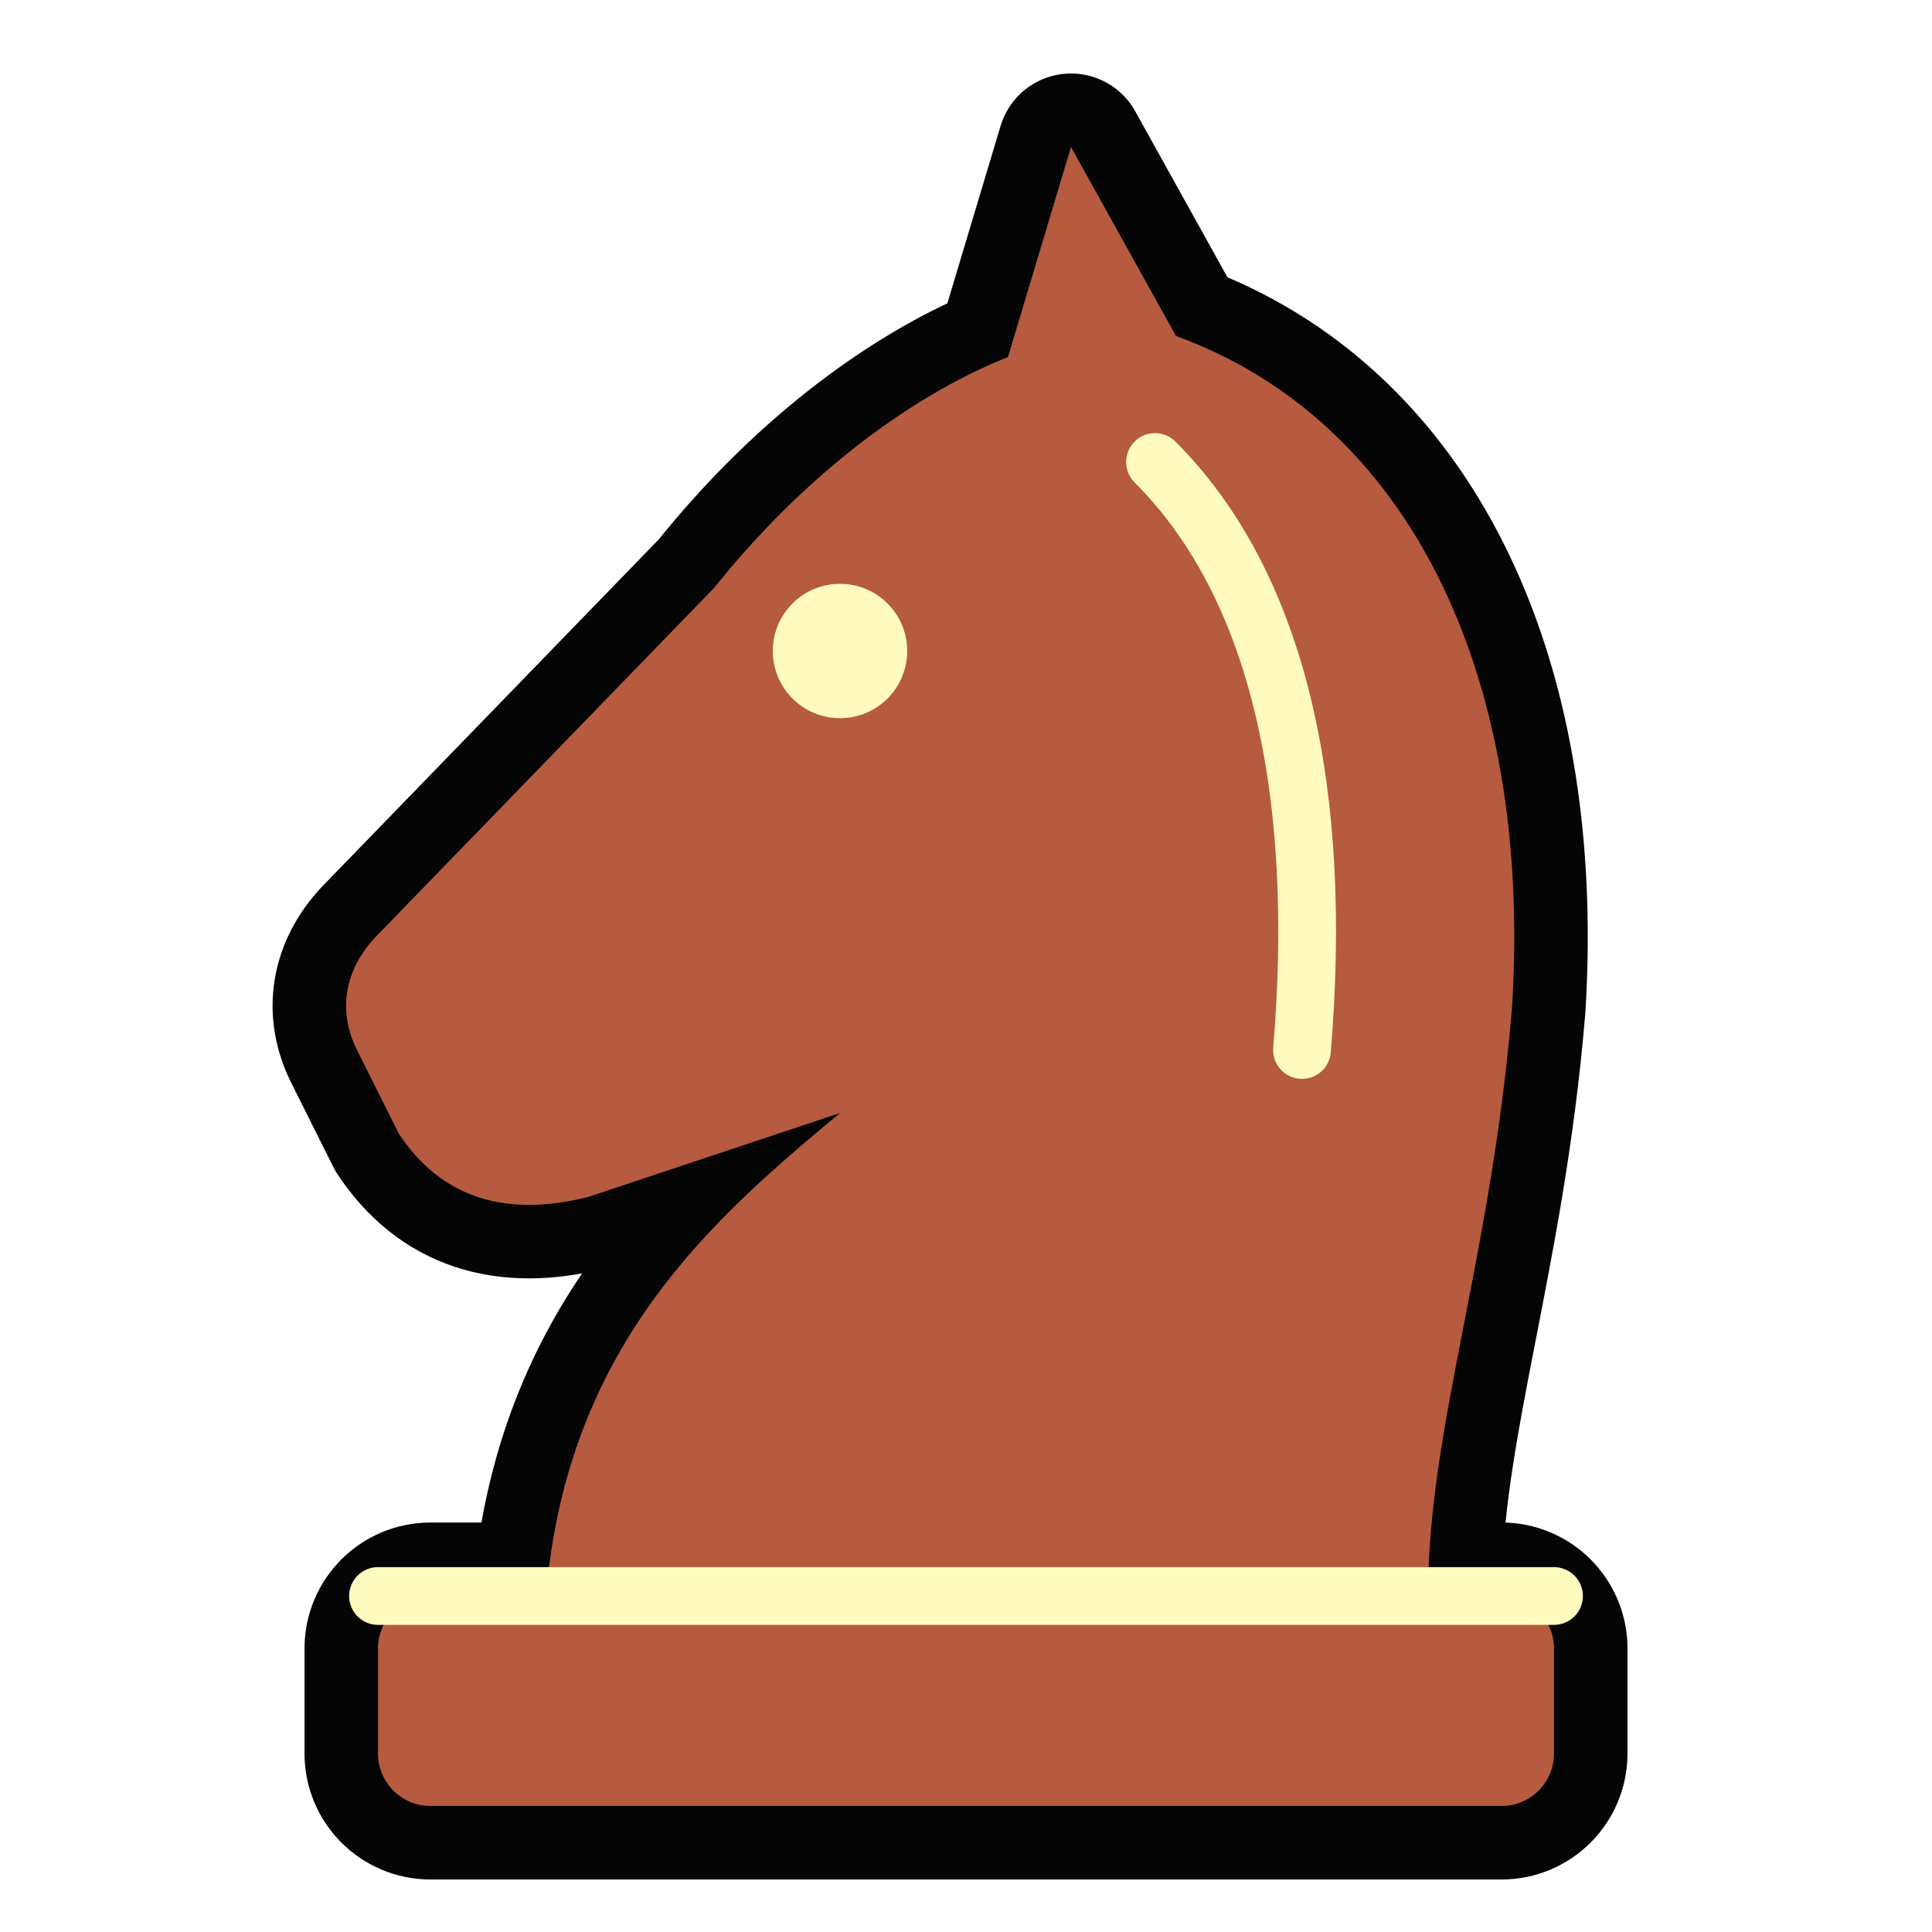
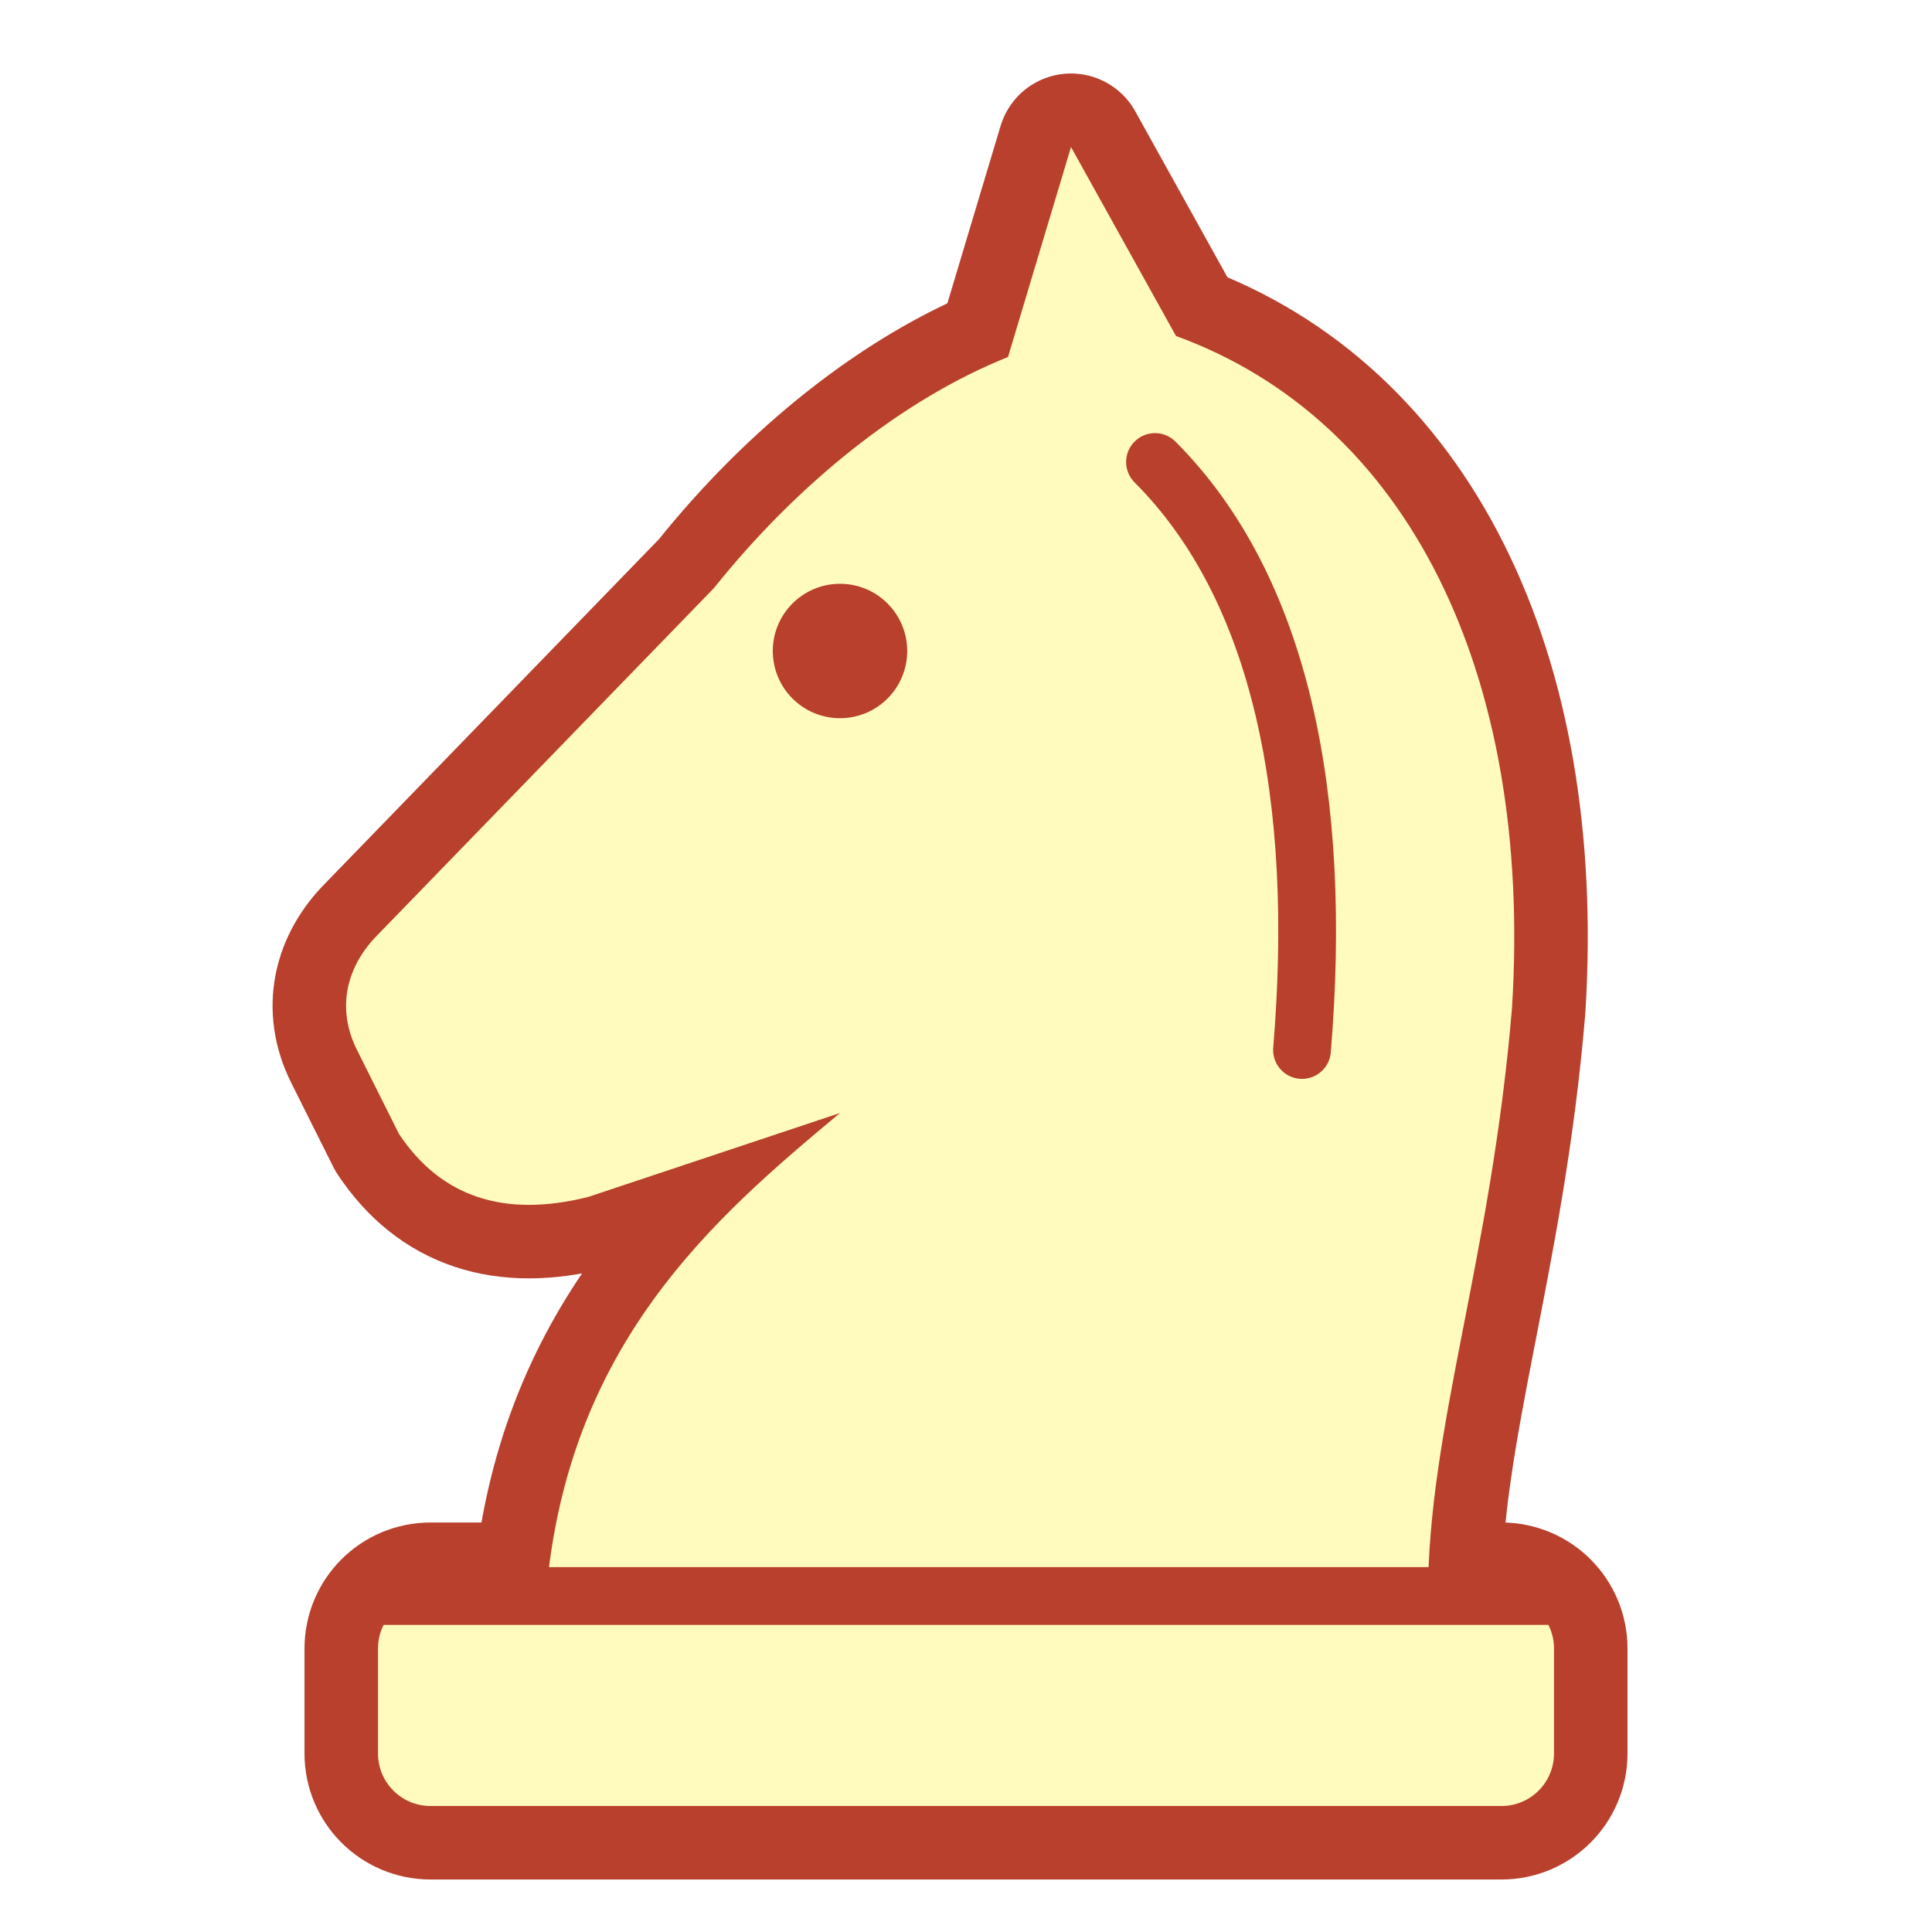
<svg xmlns="http://www.w3.org/2000/svg" viewBox="4 2 92 92">
-   <g fill="#050505" stroke="#050505" stroke-width="7.0" stroke-linejoin="round">
+   <g fill="#b8402c" stroke="#b8402c" stroke-width="7.0" stroke-linejoin="round">
    <rect x="22" y="78" width="56" height="10" rx="2.5" />
    <path d="M30 78 C31 66 38 60 44 55 L32 59 C28 60 25 59 23 56 L21 52 C20 50 20.5 48 22 46.5 L38 30 C42 25 47 21 52 19 L55 9 L60 18 C71 22 77 34 76 50 C75 62 72 70 72 78 Z" />
  </g>
-   <g fill="#b65a40">
+   <g fill="#fffabd">
    <rect x="22" y="78" width="56" height="10" rx="2.5" />
    <path d="M30 78 C31 66 38 60 44 55 L32 59 C28 60 25 59 23 56 L21 52 C20 50 20.5 48 22 46.5 L38 30 C42 25 47 21 52 19 L55 9 L60 18 C71 22 77 34 76 50 C75 62 72 70 72 78 Z" />
  </g>
-   <g fill="none" stroke="#fffabd" stroke-width="2.75" stroke-linecap="round">
+   <g fill="none" stroke="#b8402c" stroke-width="2.75" stroke-linecap="round">
    <path d="M22 78 H78" />
    <path d="M59 24 C65 30 67 40 66 52" />
  </g>
-   <circle cx="44" cy="33" r="3.2" fill="#fffabd" />
+   <circle cx="44" cy="33" r="3.2" fill="#b8402c" />
</svg>
